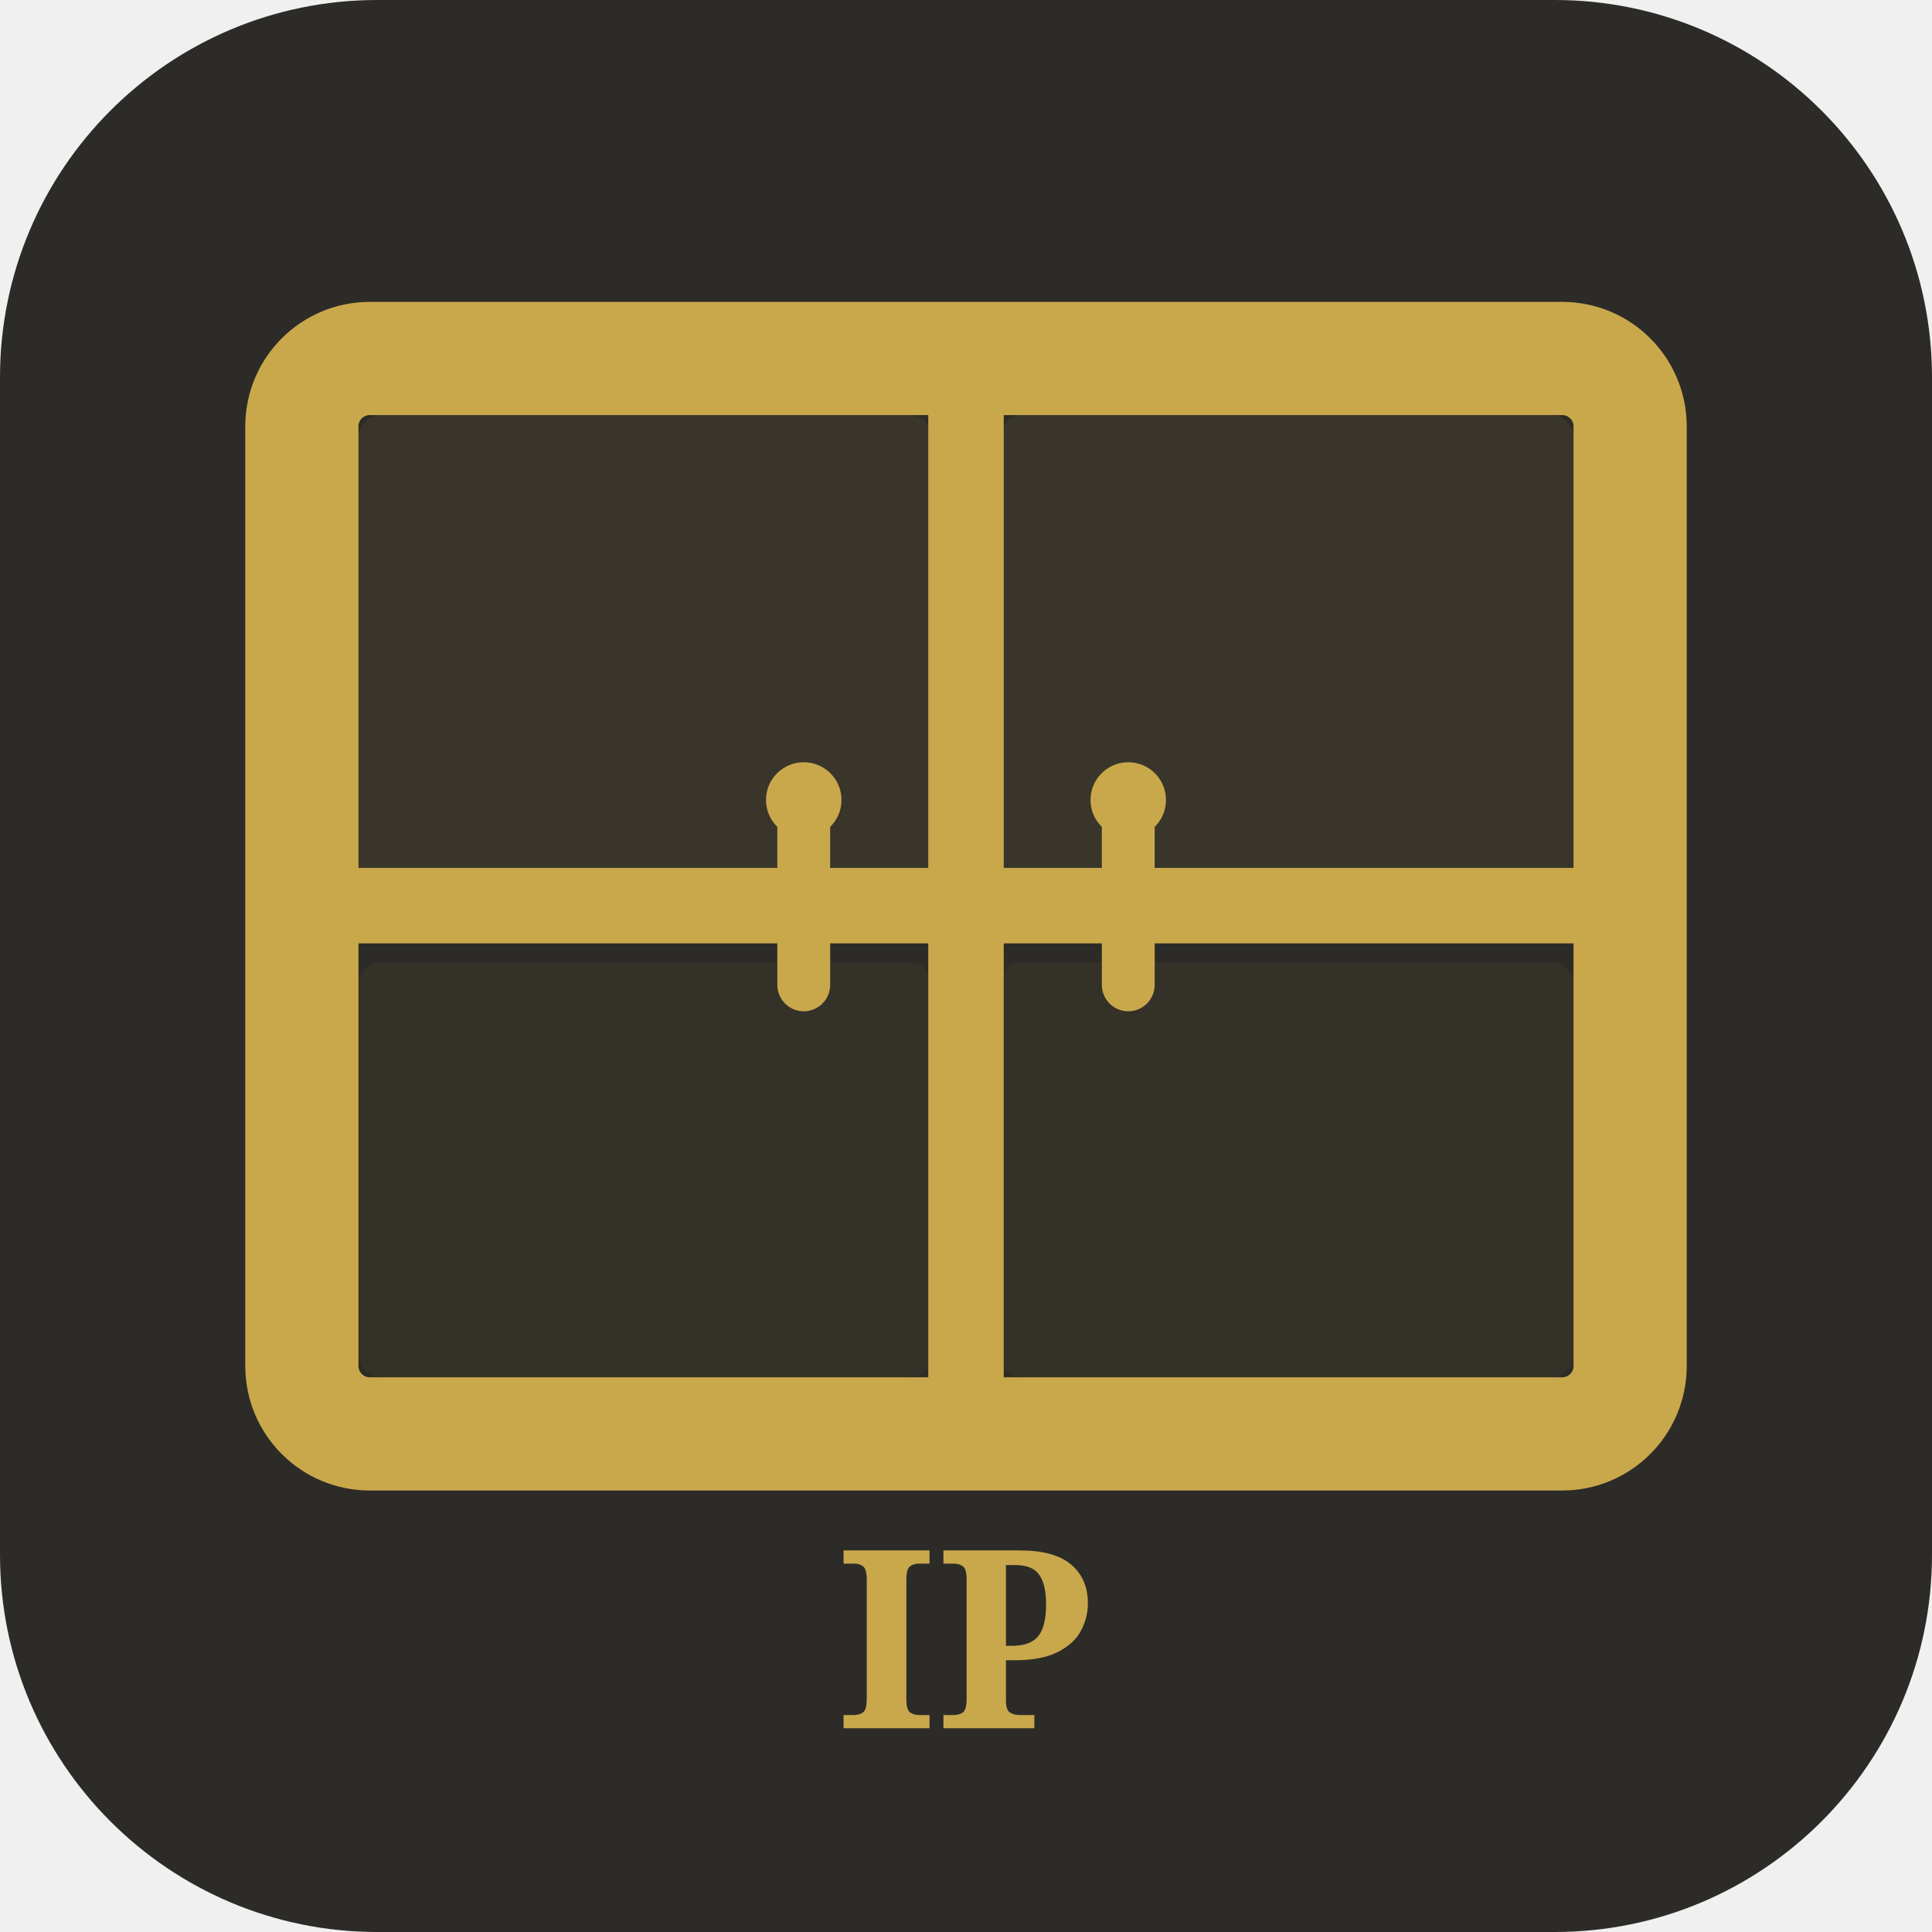
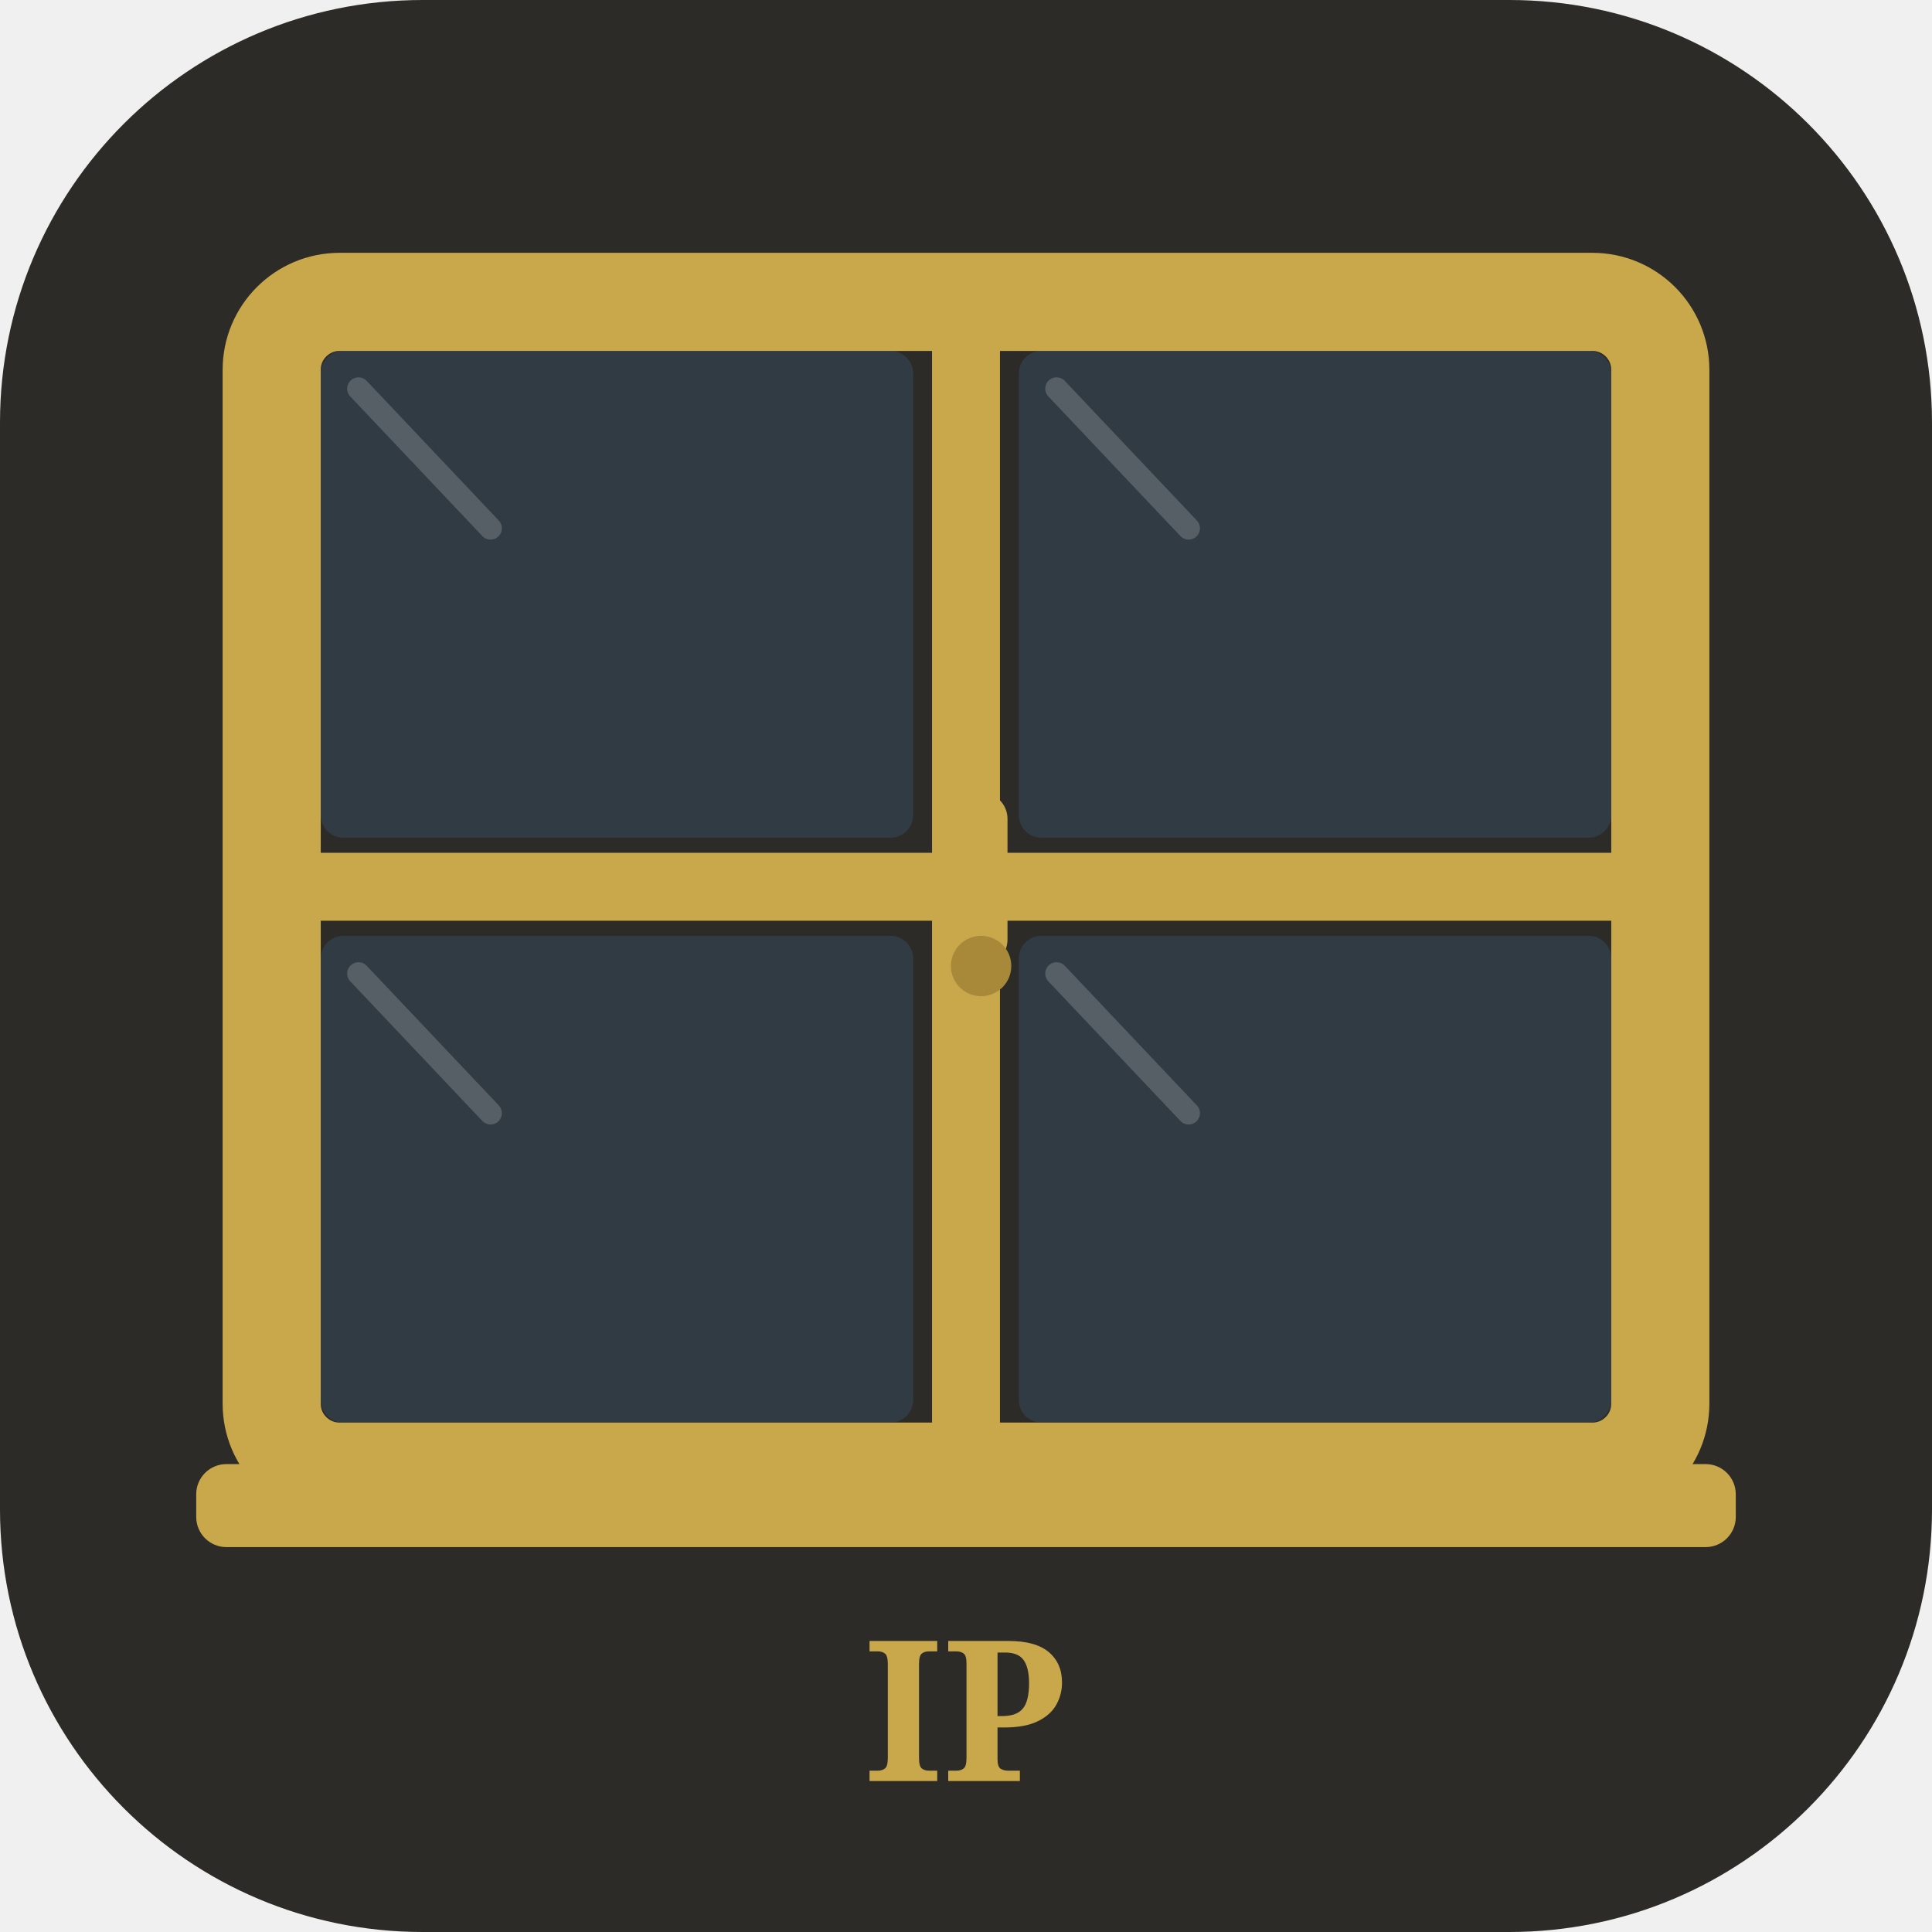
<svg xmlns="http://www.w3.org/2000/svg" viewBox="0 0 512 512">
-   <rect width="512" height="512" rx="100" fill="#2D2B27" />
-   <rect x="80" y="95" width="352" height="285" rx="18" fill="none" stroke="#C9A84C" stroke-width="30" />
-   <rect x="95" y="110" width="152" height="125" rx="6" fill="#C9A84C" opacity="0.08" />
-   <rect x="265" y="110" width="152" height="125" rx="6" fill="#C9A84C" opacity="0.08" />
-   <rect x="95" y="255" width="152" height="110" rx="6" fill="#C9A84C" opacity="0.05" />
-   <rect x="265" y="255" width="152" height="110" rx="6" fill="#C9A84C" opacity="0.05" />
-   <line x1="256" y1="95" x2="256" y2="380" stroke="#C9A84C" stroke-width="20" />
-   <line x1="80" y1="240" x2="432" y2="240" stroke="#C9A84C" stroke-width="20" />
-   <rect x="206" y="212" width="14" height="56" rx="7" fill="#C9A84C" />
-   <circle cx="213" cy="212" r="10" fill="#C9A84C" />
-   <rect x="292" y="212" width="14" height="56" rx="7" fill="#C9A84C" />
-   <circle cx="299" cy="212" r="10" fill="#C9A84C" />
-   <text x="256" y="458" font-family="Georgia,serif" font-size="66" font-weight="bold" fill="#C9A84C" text-anchor="middle">IP</text>
+   <rect width="512" height="512" rx="112" fill="#2D2B27" />
+   <rect x="72" y="80" width="368" height="310" rx="18" fill="none" stroke="#C9A84C" stroke-width="26" />
+   <line x1="256" y1="80" x2="256" y2="390" stroke="#C9A84C" stroke-width="18" />
+   <line x1="72" y1="235" x2="440" y2="235" stroke="#C9A84C" stroke-width="18" />
+   <rect x="85" y="93" width="157" height="129" rx="6" fill="#3a5a7a" opacity="0.35" />
+   <rect x="270" y="93" width="157" height="129" rx="6" fill="#3a5a7a" opacity="0.35" />
+   <rect x="85" y="248" width="157" height="129" rx="6" fill="#3a5a7a" opacity="0.35" />
+   <rect x="270" y="248" width="157" height="129" rx="6" fill="#3a5a7a" opacity="0.35" />
+   <line x1="95" y1="103" x2="130" y2="140" stroke="white" stroke-width="6" stroke-linecap="round" opacity="0.18" />
+   <line x1="280" y1="103" x2="315" y2="140" stroke="white" stroke-width="6" stroke-linecap="round" opacity="0.18" />
+   <line x1="95" y1="258" x2="130" y2="295" stroke="white" stroke-width="6" stroke-linecap="round" opacity="0.18" />
+   <line x1="280" y1="258" x2="315" y2="295" stroke="white" stroke-width="6" stroke-linecap="round" opacity="0.18" />
+   <rect x="253" y="210" width="14" height="46" rx="7" fill="#C9A84C" />
+   <circle cx="260" cy="256" r="8" fill="#A8893A" />
+   <rect x="52" y="388" width="408" height="22" rx="8" fill="#C9A84C" />
+   <text x="256" y="472" font-family="Georgia, serif" font-size="52" font-weight="bold" fill="#C9A84C" text-anchor="middle">IP</text>
</svg>
